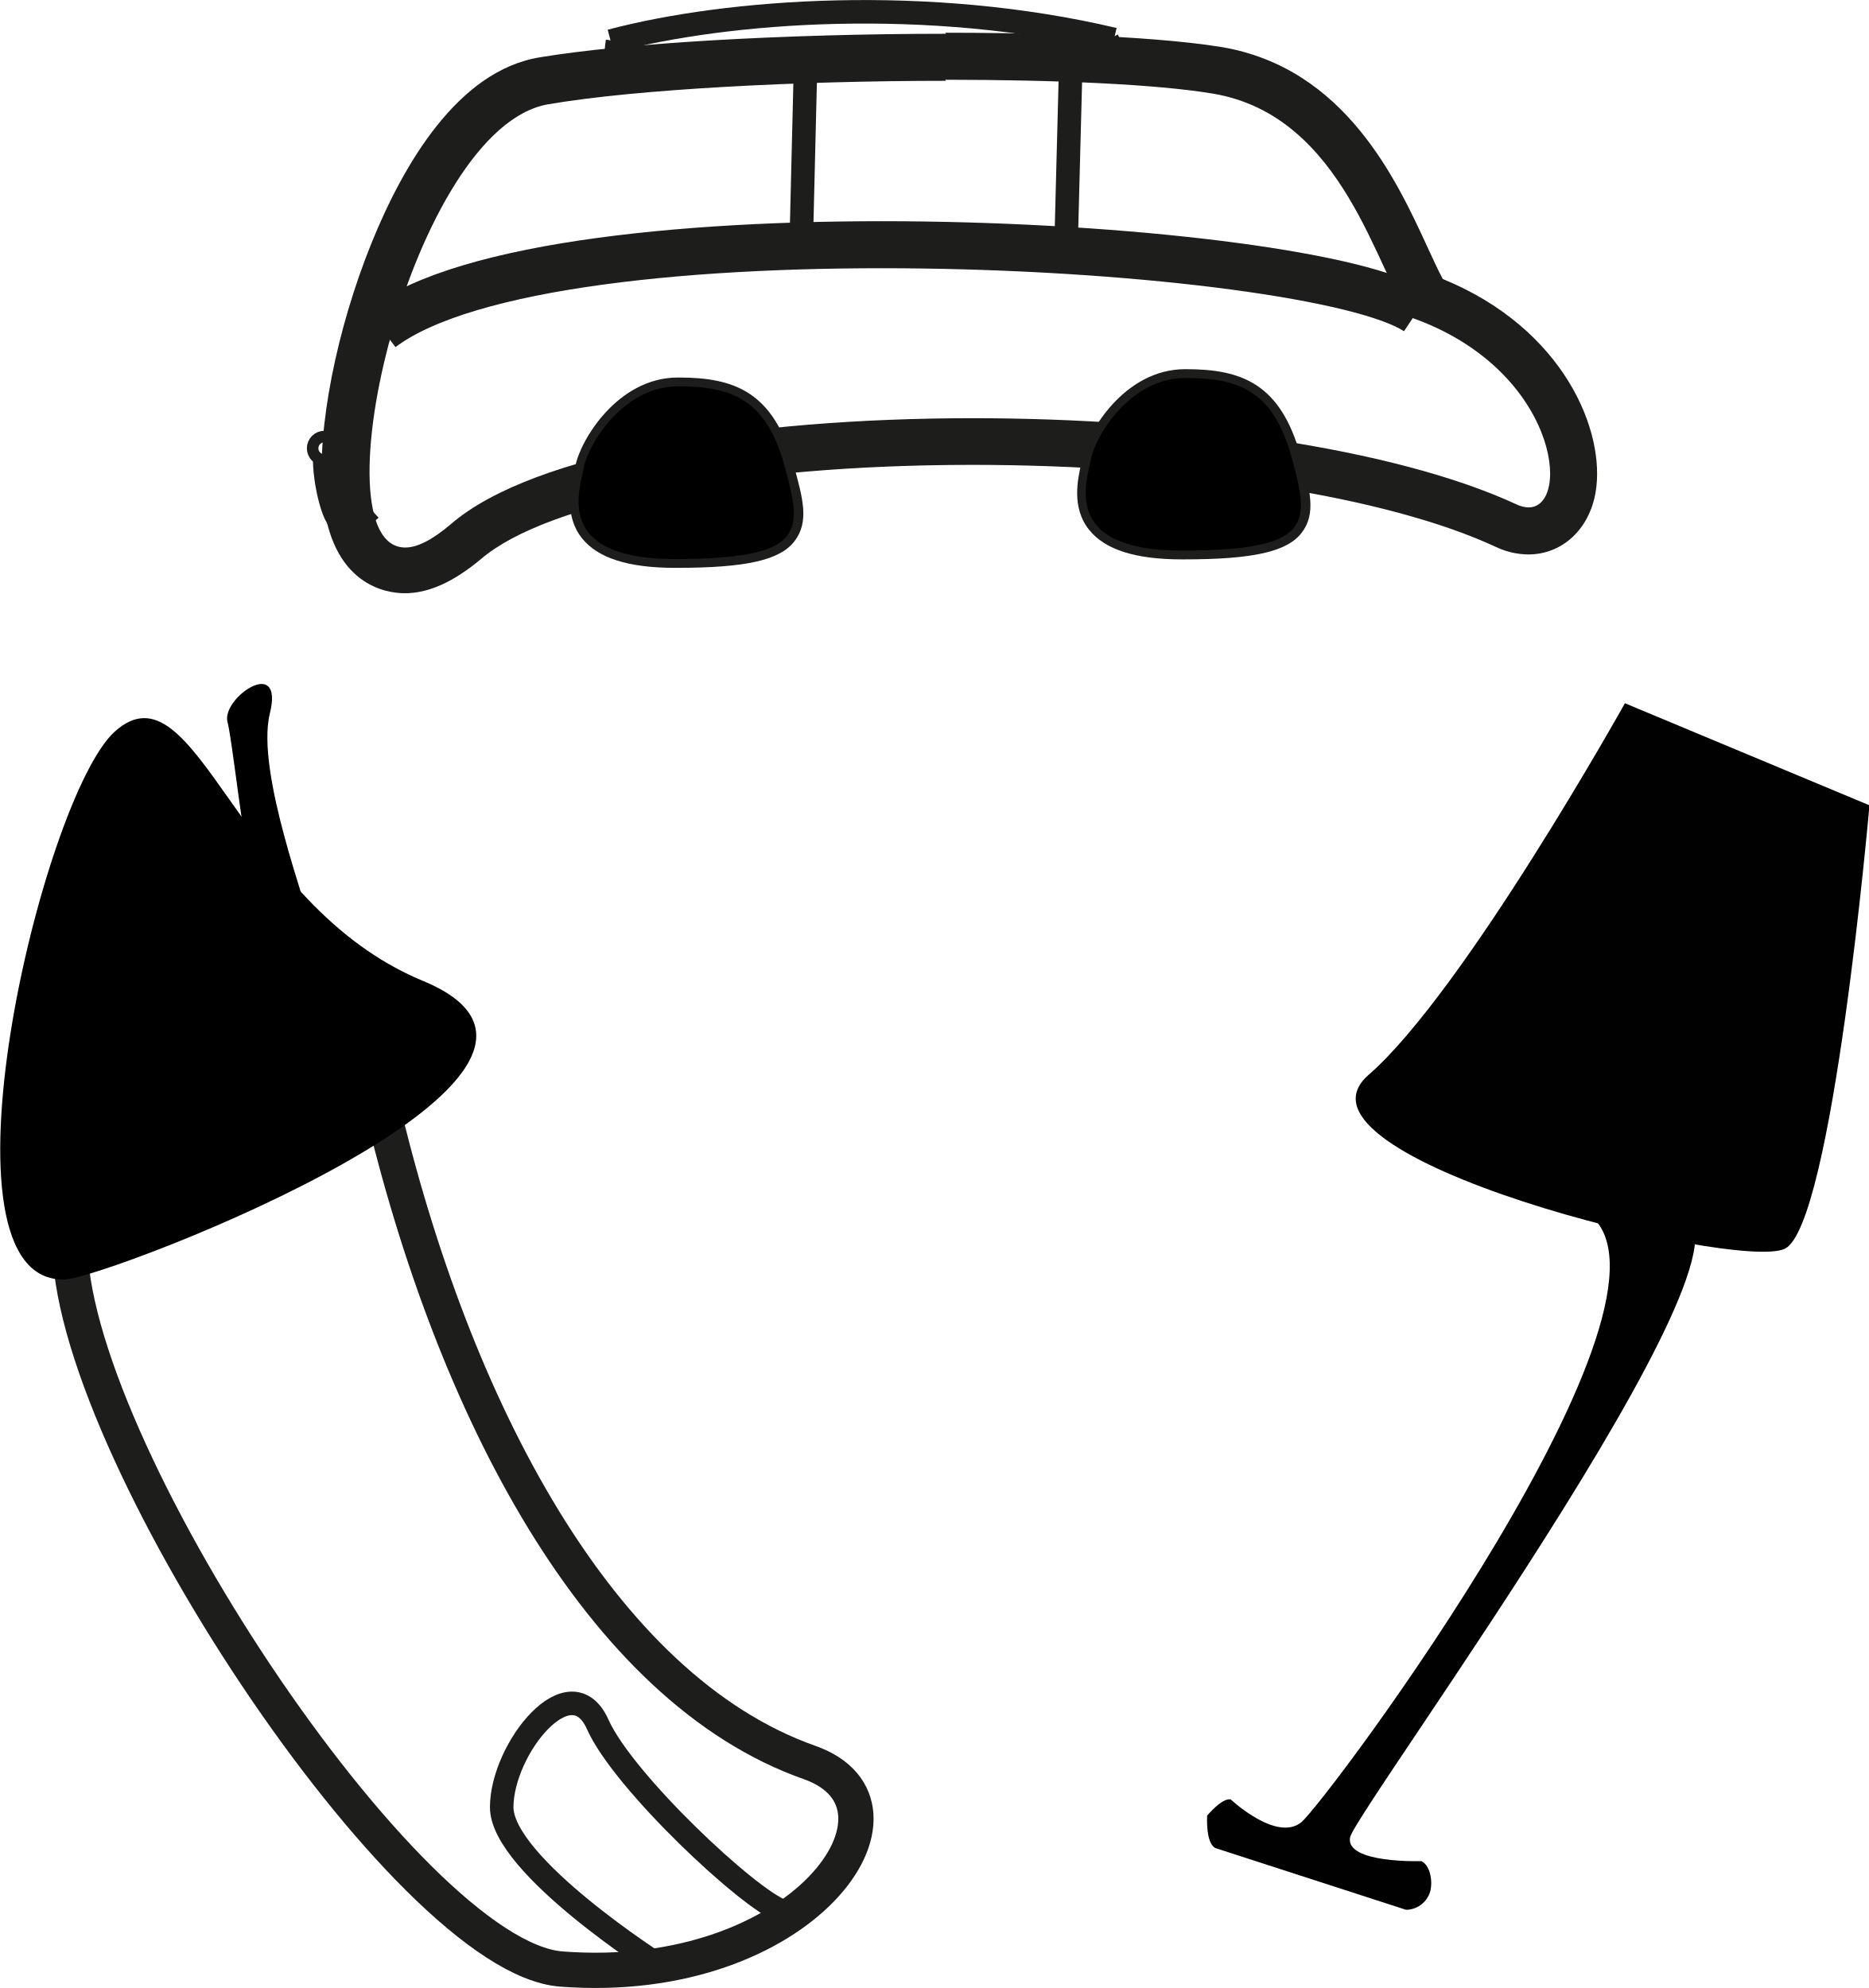
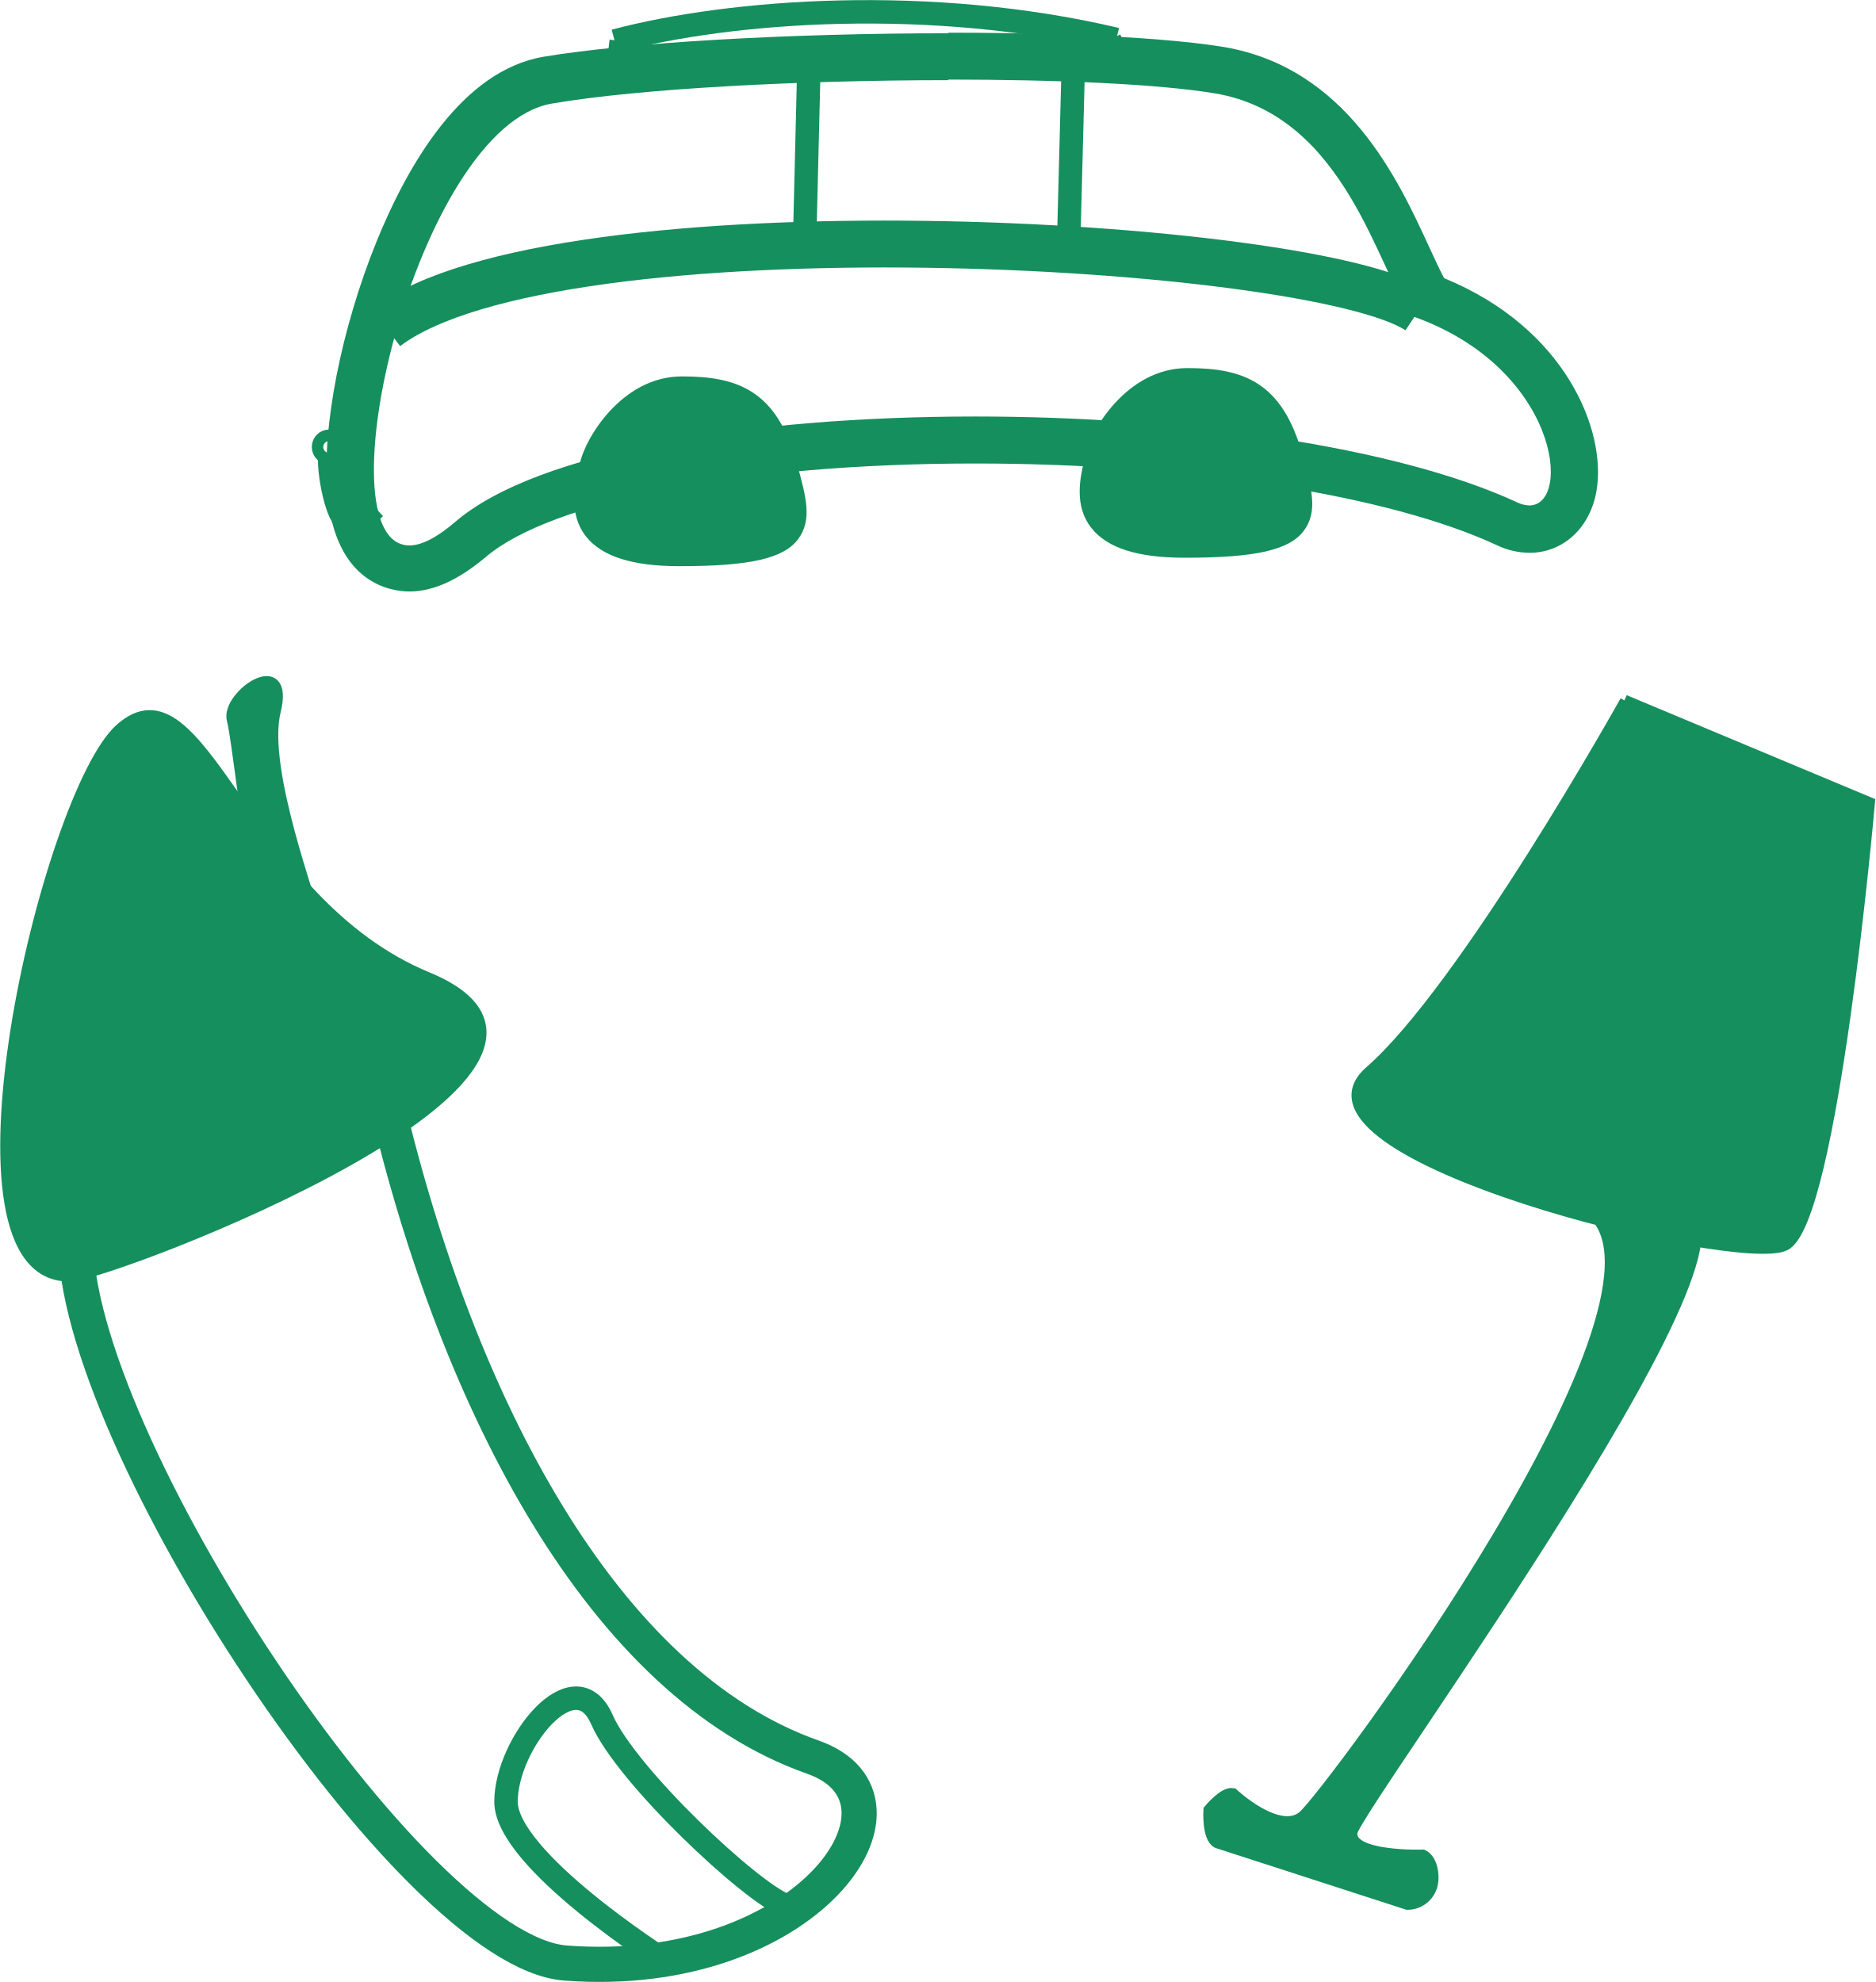
- <svg xmlns="http://www.w3.org/2000/svg" width="56.08mm" height="59.66mm" viewBox="0 0 158.96 169.1">
+ <svg xmlns="http://www.w3.org/2000/svg" width="56.44mm" height="59.66mm" viewBox="0 0 159.99 169.1">
  <defs>
-     <style>.cls-1{fill:#1d1d1b;}.cls-2,.cls-3,.cls-4{fill:none;stroke:#1d1d1b;stroke-miterlimit:10;}.cls-2{stroke-width:4px;}.cls-3{stroke-width:2px;}.cls-4{stroke-width:3px;}.cls-5{fill:#010101;fill-rule:evenodd;}</style>
+     <style>.cls-1,.cls-5,.cls-6{fill:#158f5d;}.cls-2,.cls-3,.cls-4{fill:none;}.cls-2,.cls-3,.cls-4,.cls-5,.cls-6{stroke:#158f5d;stroke-miterlimit:10;}.cls-2{stroke-width:4px;}.cls-3{stroke-width:2px;}.cls-4{stroke-width:3px;}.cls-6{fill-rule:evenodd;}</style>
  </defs>
  <g id="Layer_2" data-name="Layer 2">
    <g id="Layer_14" data-name="Layer 14">
-       <path class="cls-1" d="M80.39,6.78c9.34,0,18,.38,22.77,1.18C114.4,9.84,117.1,23.34,120,27c12.51,4.38,13.7,16.16,10,16.16a2.45,2.45,0,0,1-1-.25c-10.45-4.84-28.66-7.34-46.27-7.34-19,0-37.31,2.92-44.37,9-1.59,1.36-2.88,2-3.89,2-7.81,0,.58-35.7,12.14-37.7,7.49-1.29,21.31-2,33.86-2m0-4c-13.8,0-27.36.8-34.54,2C38.9,6,34.27,14.09,31.61,20.64c-3,7.42-4.66,15.83-4.18,21.41.67,7.8,5.5,8.41,7,8.41,2.07,0,4.19-1,6.49-2.92,5.68-4.85,22.07-8,41.77-8,18.22,0,35.31,2.67,44.58,7a6.52,6.52,0,0,0,2.71.62c2.89,0,5.19-2.13,5.73-5.3.87-5.12-2.65-13.9-13-18.13-.4-.74-.87-1.78-1.31-2.73-2.62-5.69-7-15.22-17.49-17C97.36,2.94,86.37,2.78,80.39,2.78Z" />
-       <path class="cls-2" d="M32.43,27.93c14.5-11,79.07-7.44,88.09-1.42" />
-       <line class="cls-3" x1="68.13" y1="21.27" x2="68.48" y2="6.95" />
-       <line class="cls-3" x1="90.64" y1="22" x2="91.04" y2="6.67" />
-       <path class="cls-3" d="M52.52,7.17a12.2,12.2,0,0,1,0-3.65" />
-       <path class="cls-3" d="M94.18,6.38a3.33,3.33,0,0,0,0-3" />
-       <path class="cls-3" d="M51.94,3.49c10-2.65,27-3.87,42.8-.14" />
-       <path class="cls-3" d="M31.52,43.3c-1.35,1.25-2.31,1.61-2.76.79" />
-       <path class="cls-3" d="M29.2,44.21c-.63.73-1.68-3.17-1.58-5.53" />
-       <circle class="cls-3" cx="27.59" cy="38.13" r="0.49" />
-       <path d="M57.42,47.92c-3.81,0-6.38-.8-7.64-2.39-1.4-1.75-.89-4-.58-5.31,0-.2.09-.37.11-.53.38-2,3.42-7.18,8.35-7.2s7.83,1.16,9.47,7.12c.78,2.83,1.22,4.78.17,6.17s-4,2.12-9.79,2.14Z" />
-       <path class="cls-1" d="M57.75,32.86c4.67,0,7.47,1.24,9,6.85s1.75,7.8-9.26,7.84h-.09c-10.37,0-8.09-5.9-7.74-7.79s3.26-6.88,8-6.9h.09m0-.75h-.09c-5.15,0-8.32,5.38-8.72,7.52a4.8,4.8,0,0,1-.11.51c-.3,1.3-.85,3.73.66,5.63,1.35,1.7,3.95,2.53,7.93,2.53h.09c6,0,8.85-.66,10.08-2.29s.72-3.56-.1-6.5c-1.7-6.16-5-7.4-9.74-7.4Z" />
-       <path d="M100.55,47.21c-3.81,0-6.37-.81-7.64-2.39-1.4-1.75-.89-4-.58-5.31a5.06,5.06,0,0,0,.11-.53c.38-2,3.42-7.19,8.35-7.2s7.83,1.16,9.47,7.11c.79,2.83,1.22,4.79.17,6.18s-4,2.12-9.79,2.14Z" />
-       <path class="cls-1" d="M100.88,32.15c4.67,0,7.47,1.23,9,6.84s1.75,7.81-9.26,7.84h-.09c-10.37,0-8.09-5.89-7.74-7.78s3.27-6.88,8-6.9h.09m0-.75h-.09c-5.15,0-8.32,5.38-8.71,7.51q0,.23-.12.51c-.29,1.31-.85,3.74.66,5.63,1.36,1.71,3.95,2.53,7.93,2.53h.09c6,0,8.85-.66,10.08-2.28s.72-3.57-.1-6.51c-1.7-6.15-5-7.39-9.74-7.39Z" />
-       <path class="cls-4" d="M68.85,149.92c10.28,3.62-.47,19.15-21.11,17.57-13.11-1-42.1-44.87-41.79-62C6.27,87.16,26.3,67.71,32.42,93.78S51,143.62,68.85,149.92Z" />
-       <path d="M26.18,78.13c-.18.56-2.05.84-3.45.59s-2.83-15.27-3.38-17.3,4.84-5.75,3.6-.73S26.37,77.58,26.18,78.13Z" />
-       <path class="cls-3" d="M66.55,162.58c1.76.64-10.36,4.7-10.36,4.7s-13.54-8.59-13.52-13.57,5.87-12.24,8.18-7C53,151.52,63.64,161.53,66.55,162.58Z" />
-       <path d="M9.76,62.23c-6.22,5.63-16,47.11-4.2,46.6,3.62-.16,49.25-17.62,30.4-25.4C20.16,76.89,16.69,56,9.76,62.23Z" />
-       <path class="cls-5" d="M138.09,59.77,159,68.5s-3.13,35.77-7.2,37.72S108.3,98.48,116.4,91.43s21.8-31.61,21.8-31.61Z" />
-       <path class="cls-5" d="M141.88,103.2c12-1.63-26.69,50.89-27.06,53.11s6.07,2,6.07,2c.85.42,1,2,.69,2.76a2.15,2.15,0,0,1-2,1.38l-16.21-5.25c-.85-.42-.7-2.76-.7-2.76s1.25-1.52,2-1.38c0,0,3.89,3.65,6,1.95s34.2-44.77,24.38-51.8S129.87,104.83,141.88,103.2Z" />
+       <path class="cls-1" d="M80.89,6.78c9.34,0,18,.38,22.77,1.18,11.24,1.88,13.94,15.38,16.81,19,12.51,4.38,13.7,16.16,10,16.16a2.45,2.45,0,0,1-1-.25c-10.45-4.84-28.66-7.34-46.27-7.34-19,0-37.31,2.92-44.37,9-1.59,1.36-2.88,2-3.89,2-7.81,0,.58-35.7,12.14-37.7,7.49-1.29,21.31-2,33.86-2m0-4c-13.8,0-27.36.8-34.54,2C39.4,6,34.77,14.09,32.11,20.64c-3,7.42-4.66,15.83-4.18,21.41.67,7.8,5.5,8.41,7,8.41,2.07,0,4.19-1,6.49-2.92,5.68-4.85,22.07-8,41.77-8,18.22,0,35.31,2.67,44.58,7a6.52,6.52,0,0,0,2.71.62c2.89,0,5.19-2.13,5.73-5.3.87-5.12-2.65-13.9-13-18.13-.4-.74-.87-1.78-1.31-2.73-2.62-5.69-7-15.22-17.49-17C97.86,2.94,86.87,2.78,80.89,2.78Z" />
+       <path class="cls-2" d="M32.93,27.93c14.5-11,79.07-7.44,88.09-1.42" />
+       <line class="cls-3" x1="68.63" y1="21.27" x2="68.98" y2="6.95" />
+       <line class="cls-3" x1="91.14" y1="22" x2="91.54" y2="6.67" />
+       <path class="cls-3" d="M53,7.17a12.2,12.2,0,0,1,0-3.65" />
+       <path class="cls-3" d="M94.68,6.38a3.33,3.33,0,0,0,0-3" />
+       <path class="cls-3" d="M52.44,3.49c10-2.65,27-3.87,42.8-.14" />
+       <path class="cls-3" d="M32,43.3c-1.35,1.25-2.31,1.61-2.76.79" />
+       <path class="cls-3" d="M29.7,44.21c-.63.73-1.68-3.17-1.58-5.53" />
+       <circle class="cls-3" cx="28.09" cy="38.13" r="0.49" />
+       <path class="cls-1" d="M57.92,47.92c-3.81,0-6.38-.8-7.64-2.39-1.4-1.75-.89-4-.58-5.31,0-.2.09-.37.11-.53.38-2,3.42-7.18,8.35-7.2s7.83,1.16,9.47,7.12c.78,2.83,1.22,4.78.17,6.17s-4,2.12-9.79,2.14Z" />
+       <path class="cls-1" d="M58.25,32.86c4.67,0,7.47,1.24,9,6.85S69,47.51,58,47.55h-.09c-10.37,0-8.09-5.9-7.74-7.79s3.26-6.88,8-6.9h.09m0-.75h-.09c-5.15,0-8.32,5.38-8.72,7.52a4.8,4.8,0,0,1-.11.51c-.3,1.3-.85,3.73.66,5.63,1.35,1.7,3.95,2.53,7.93,2.53H58c6,0,8.85-.66,10.08-2.29s.72-3.56-.1-6.5c-1.7-6.16-5-7.4-9.74-7.4Z" />
+       <path class="cls-1" d="M101.05,47.21c-3.81,0-6.37-.81-7.64-2.39-1.4-1.75-.89-4-.58-5.31a5.06,5.06,0,0,0,.11-.53c.38-2,3.42-7.19,8.35-7.2s7.83,1.16,9.47,7.11c.79,2.83,1.22,4.79.17,6.18s-4,2.12-9.79,2.14Z" />
+       <path class="cls-1" d="M101.38,32.15c4.67,0,7.47,1.23,9,6.84s1.75,7.81-9.26,7.84h-.09c-10.37,0-8.09-5.89-7.74-7.78s3.27-6.88,8-6.9h.09m0-.75h-.09c-5.15,0-8.32,5.38-8.71,7.51q0,.23-.12.51c-.29,1.31-.85,3.74.66,5.63,1.36,1.71,3.95,2.53,7.93,2.53h.09c6,0,8.85-.66,10.08-2.28s.72-3.57-.1-6.51c-1.7-6.15-5-7.39-9.74-7.39Z" />
+       <path class="cls-4" d="M69.35,149.92c10.28,3.62-.47,19.15-21.11,17.57-13.11-1-42.1-44.87-41.79-62C6.77,87.16,26.8,67.71,32.92,93.78S51.46,143.62,69.35,149.92Z" />
+       <path class="cls-5" d="M26.68,78.13c-.18.56-2.05.84-3.45.59s-2.83-15.27-3.38-17.3,4.84-5.75,3.6-.73S26.87,77.58,26.68,78.13Z" />
+       <path class="cls-3" d="M67.05,162.58c1.76.64-10.36,4.7-10.36,4.7s-13.54-8.59-13.52-13.57,5.87-12.24,8.18-7C53.45,151.52,64.14,161.53,67.05,162.58Z" />
+       <path class="cls-5" d="M10.26,62.23c-6.22,5.63-16,47.11-4.2,46.6,3.62-.16,49.25-17.62,30.4-25.4C20.66,76.89,17.19,56,10.26,62.23Z" />
+       <path class="cls-6" d="M138.59,59.77l20.87,8.73s-3.13,35.77-7.2,37.72S108.8,98.48,116.9,91.43s21.8-31.61,21.8-31.61Z" />
+       <path class="cls-6" d="M142.38,103.2c12-1.63-26.69,50.89-27.06,53.11s6.07,2,6.07,2c.85.42,1,2,.69,2.76a2.15,2.15,0,0,1-2,1.38l-16.21-5.25c-.85-.42-.7-2.76-.7-2.76s1.25-1.52,2-1.38c0,0,3.89,3.65,6,1.95s34.2-44.77,24.38-51.8S130.37,104.83,142.38,103.2Z" />
    </g>
  </g>
</svg>
